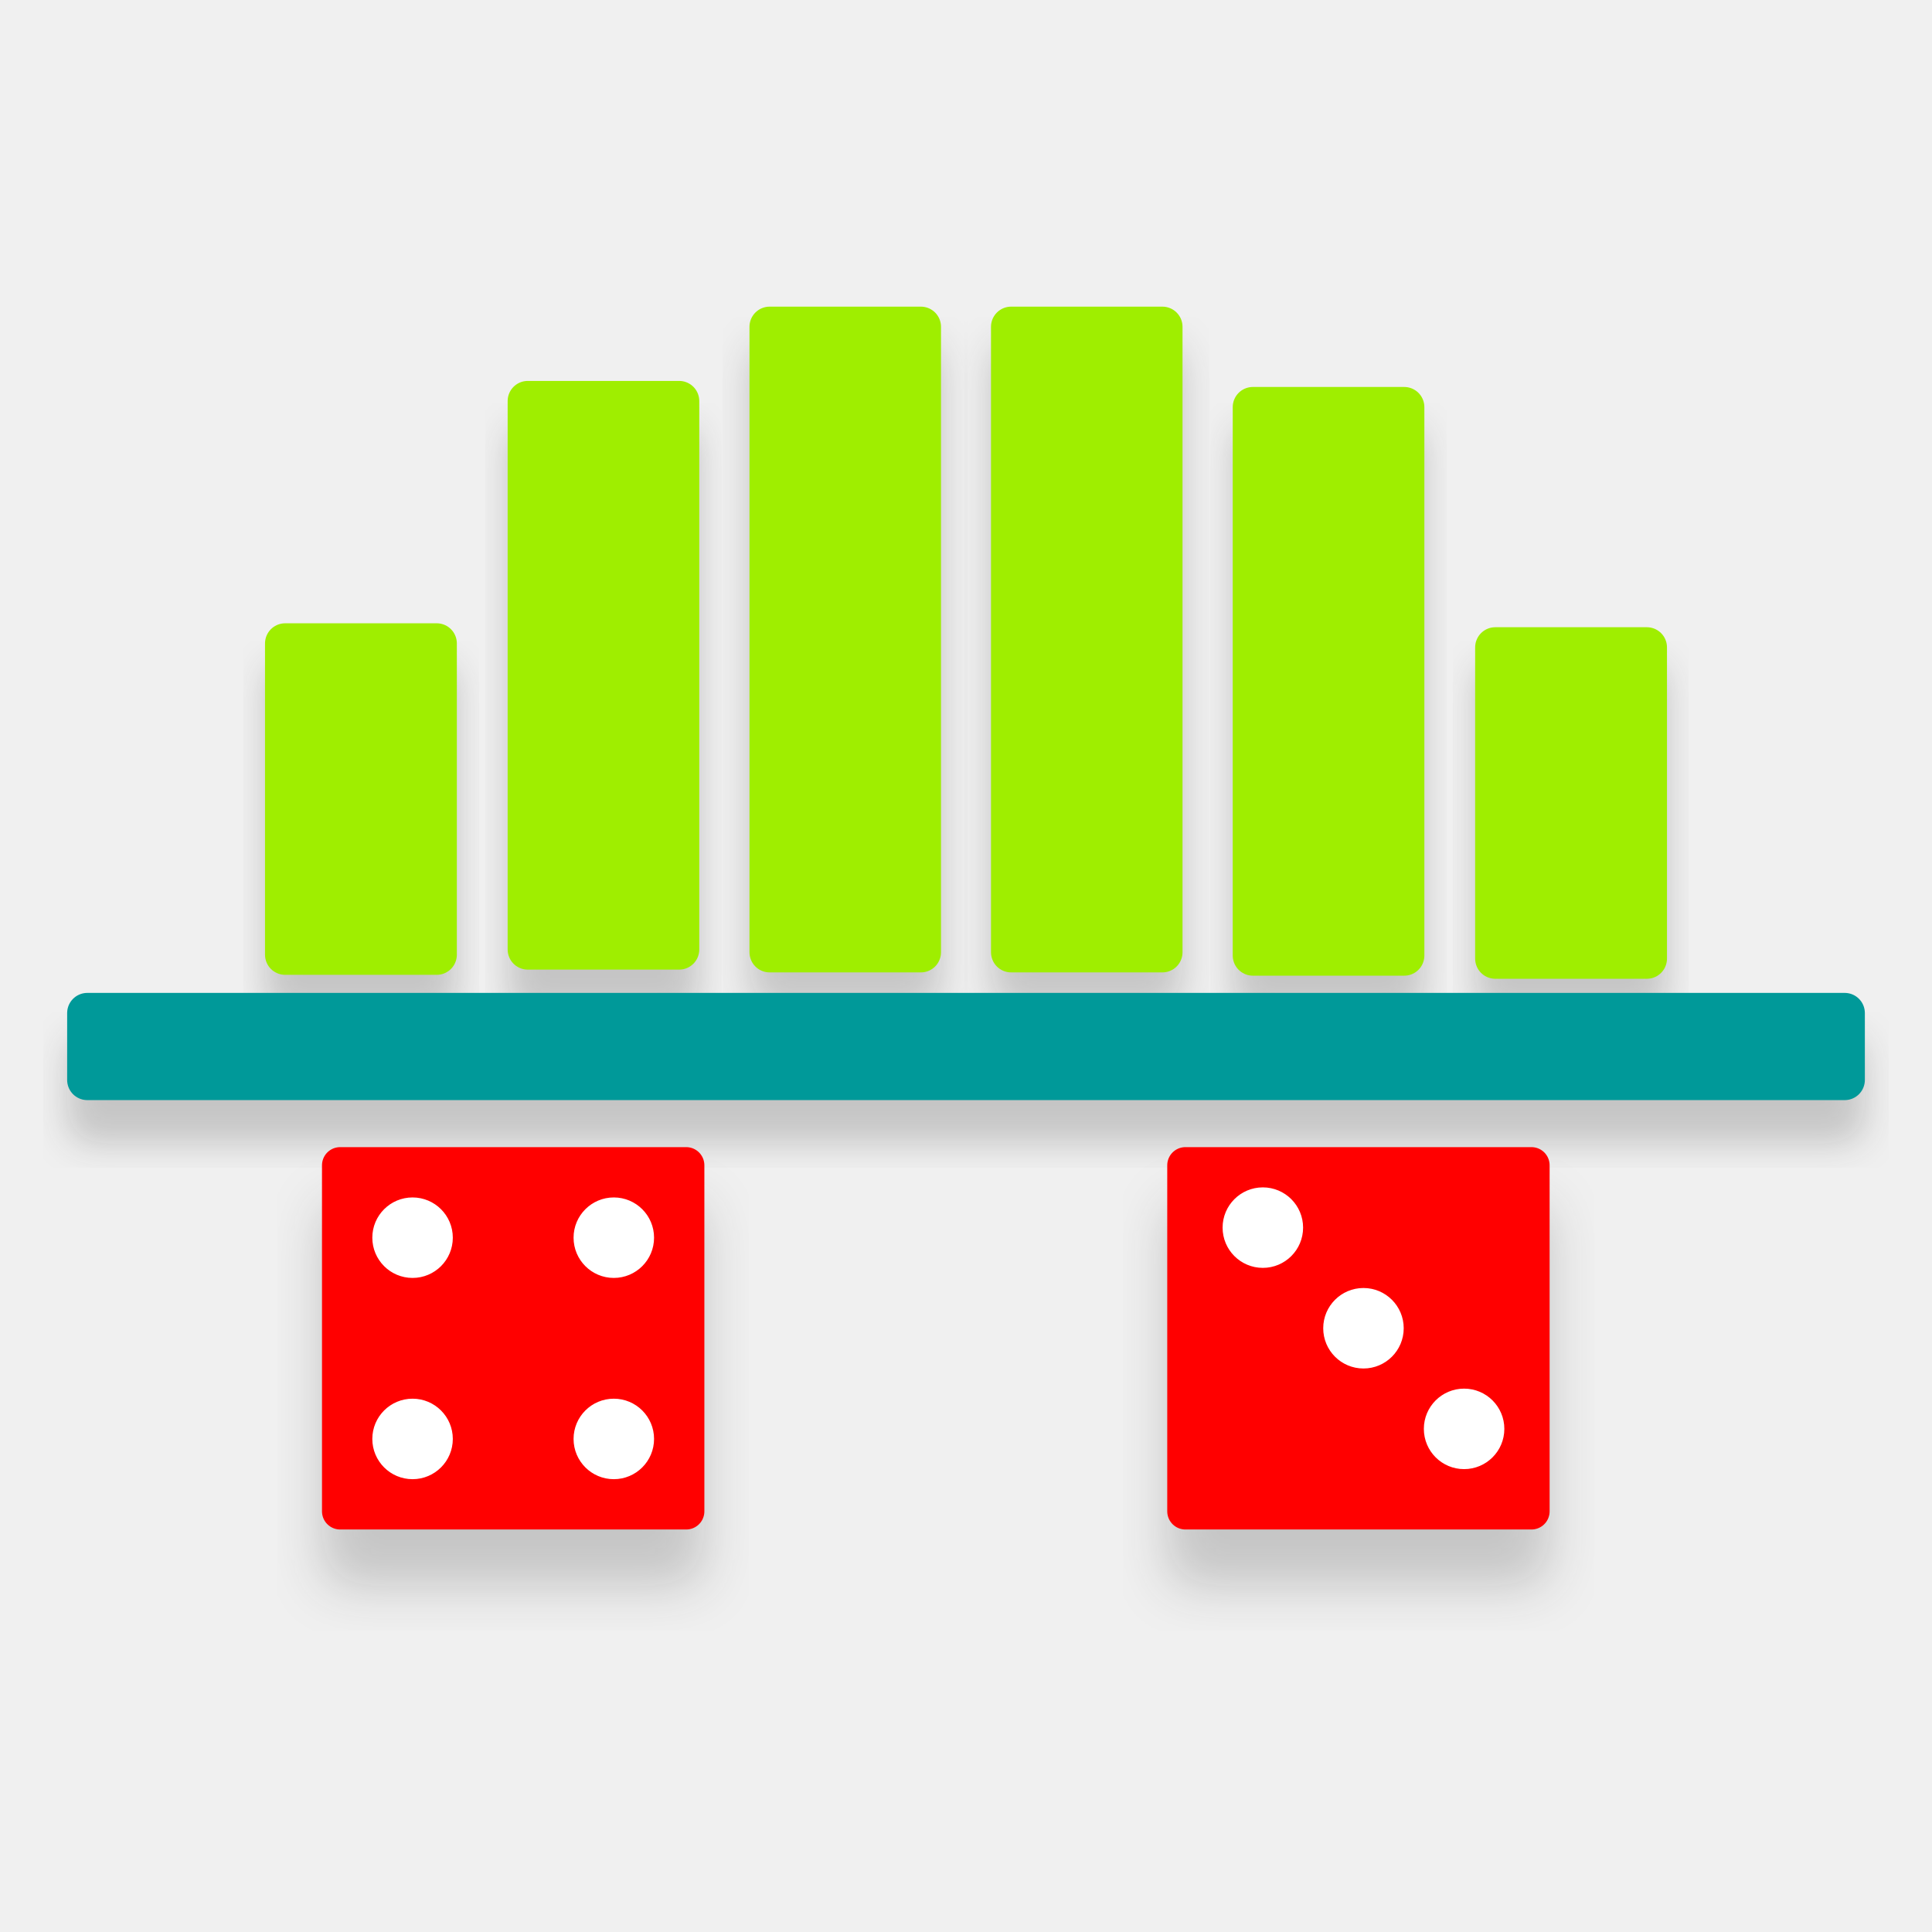
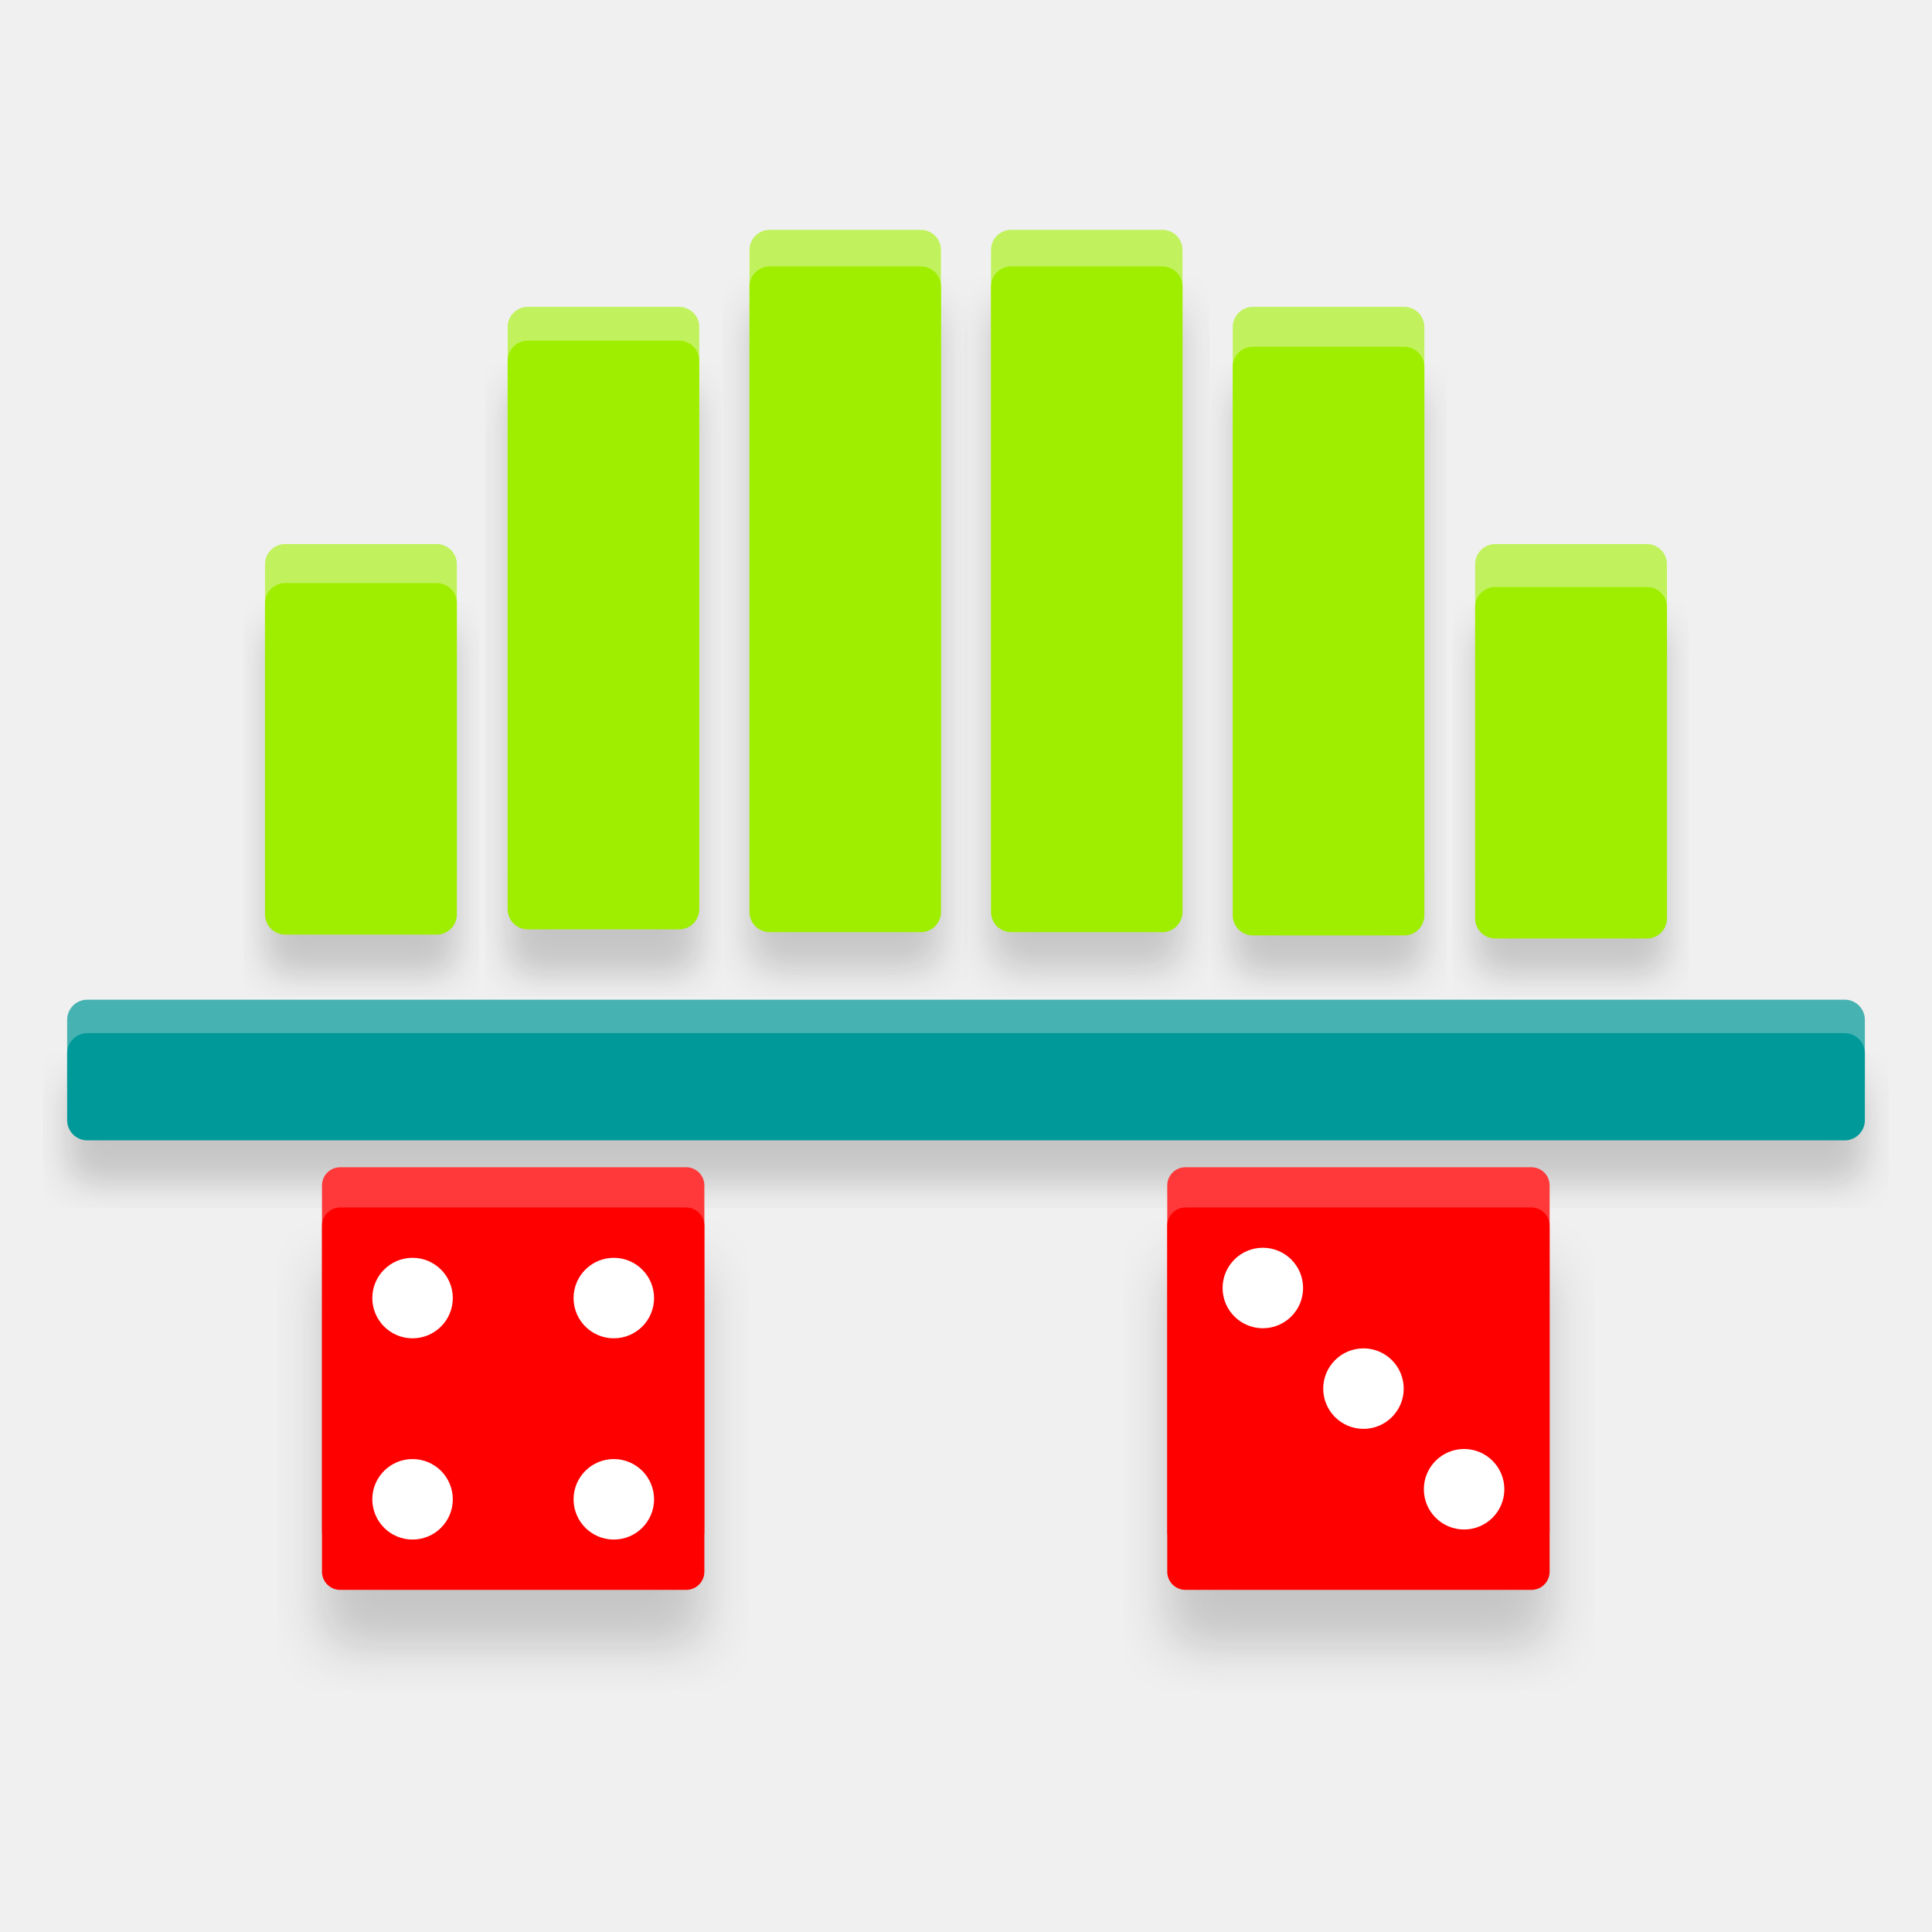
<svg xmlns="http://www.w3.org/2000/svg" width="192" height="192" viewBox="0 0 192 192" id="svg2" version="1.1">
  <defs id="defs4">
    <filter style="color-interpolation-filters:sRGB;" id="filter5549">
      <feGaussianBlur stdDeviation="4 4" result="blur" id="feGaussianBlur5551" />
    </filter>
    <filter style="color-interpolation-filters:sRGB;" id="filter5563">
      <feGaussianBlur stdDeviation="4 4" result="blur" id="feGaussianBlur5565" />
    </filter>
    <filter style="color-interpolation-filters:sRGB" id="filter7254" x="-0.025" width="1.05" y="-0.654" height="2.308">
      <feGaussianBlur stdDeviation="1.813" id="feGaussianBlur7256" />
    </filter>
    <filter style="color-interpolation-filters:sRGB" id="filter7278" x="-0.275" width="1.55" y="-0.134" height="1.268">
      <feGaussianBlur stdDeviation="1.725" id="feGaussianBlur7280" />
    </filter>
    <filter style="color-interpolation-filters:sRGB" id="filter7290" x="-0.277" width="1.555" y="-0.077" height="1.153">
      <feGaussianBlur stdDeviation="1.739" id="feGaussianBlur7292" />
    </filter>
    <filter style="color-interpolation-filters:sRGB" id="filter7294" x="-0.277" width="1.555" y="-0.077" height="1.153">
      <feGaussianBlur stdDeviation="1.739" id="feGaussianBlur7296" />
    </filter>
    <filter style="color-interpolation-filters:sRGB" id="filter7298" x="-0.275" width="1.55" y="-0.134" height="1.268">
      <feGaussianBlur stdDeviation="1.725" id="feGaussianBlur7300" />
    </filter>
    <filter style="color-interpolation-filters:sRGB" id="filter7318" x="-0.308" width="1.616" y="-0.075" height="1.149">
      <feGaussianBlur stdDeviation="1.93" id="feGaussianBlur7320" />
    </filter>
    <filter style="color-interpolation-filters:sRGB" id="filter7338" x="-0.308" width="1.616" y="-0.075" height="1.149">
      <feGaussianBlur stdDeviation="1.93" id="feGaussianBlur7340" />
    </filter>
    <filter style="color-interpolation-filters:sRGB" id="filter7370" x="-0.18" width="1.36" y="-0.18" height="1.36">
      <feGaussianBlur stdDeviation="2.579" id="feGaussianBlur7372" />
    </filter>
    <filter style="color-interpolation-filters:sRGB" id="filter7384" x="-0.18" width="1.36" y="-0.18" height="1.36">
      <feGaussianBlur stdDeviation="2.579" id="feGaussianBlur7386" />
    </filter>
  </defs>
  <g id="layer1" transform="translate(0,-860.3622)" style="display:none">
    <rect style="fill:#ff00ff;fill-rule:evenodd;stroke:#ff00ff;stroke-width:8.187px;stroke-linecap:butt;stroke-linejoin:miter;stroke-opacity:1" id="rect3340" width="167.813" height="119.813" x="12.093" y="896.455" />
  </g>
  <g style="display:inline;opacity:0.2" id="g5754">
-     <rect y="36.207" x="76.483" height="62.161" width="15.032" id="rect5756" style="fill:#191919;fill-opacity:1;stroke:#191919;stroke-width:4;stroke-linejoin:round;stroke-miterlimit:4;stroke-dasharray:none;stroke-opacity:1;filter:url(#filter7318)" />
-     <rect y="36.207" x="100.485" height="62.161" width="15.032" id="rect5758" style="fill:#191919;fill-opacity:1;stroke:#191919;stroke-width:4;stroke-linejoin:round;stroke-miterlimit:4;stroke-dasharray:none;stroke-opacity:1;filter:url(#filter7338)" />
-     <rect y="44.324" x="52.45" height="54.504" width="15.043" id="rect5760" style="fill:#191919;fill-opacity:1;stroke:#191919;stroke-width:4;stroke-linejoin:round;stroke-miterlimit:4;stroke-dasharray:none;stroke-opacity:1;filter:url(#filter7290)" />
-     <rect y="44.324" x="124.508" height="54.504" width="15.043" id="rect5762" style="fill:#191919;fill-opacity:1;stroke:#191919;stroke-width:4;stroke-linejoin:round;stroke-miterlimit:4;stroke-dasharray:none;stroke-opacity:1;filter:url(#filter7294)" />
-     <rect y="67.925" x="28.337" height="30.935" width="15.063" id="rect5764" style="fill:#191919;fill-opacity:1;stroke:#191919;stroke-width:4;stroke-linejoin:round;stroke-miterlimit:4;stroke-dasharray:none;stroke-opacity:1;filter:url(#filter7278)" />
-     <rect y="67.925" x="148.599" height="30.935" width="15.063" id="rect5766" style="fill:#191919;fill-opacity:1;stroke:#191919;stroke-width:4;stroke-linejoin:round;stroke-miterlimit:4;stroke-dasharray:none;stroke-opacity:1;filter:url(#filter7298)" />
-     <rect y="104.996" x="8.674" height="6.653" width="174.653" id="rect5768" style="fill:#191919;fill-opacity:1;stroke:#191919;stroke-width:4;stroke-linejoin:round;stroke-miterlimit:4;stroke-dasharray:none;stroke-opacity:1;filter:url(#filter7254)" />
+     <rect y="32.207" x="76.483" height="62.161" width="15.032" id="rect5756" style="fill:#191919;fill-opacity:1;stroke:#191919;stroke-width:4;stroke-linejoin:round;stroke-miterlimit:4;stroke-dasharray:none;stroke-opacity:1;filter:url(#filter7318)" />
+     <rect y="32.207" x="100.485" height="62.161" width="15.032" id="rect5758" style="fill:#191919;fill-opacity:1;stroke:#191919;stroke-width:4;stroke-linejoin:round;stroke-miterlimit:4;stroke-dasharray:none;stroke-opacity:1;filter:url(#filter7338)" />
+     <rect y="40.324" x="52.45" height="54.504" width="15.043" id="rect5760" style="fill:#191919;fill-opacity:1;stroke:#191919;stroke-width:4;stroke-linejoin:round;stroke-miterlimit:4;stroke-dasharray:none;stroke-opacity:1;filter:url(#filter7290)" />
+     <rect y="40.324" x="124.508" height="54.504" width="15.043" id="rect5762" style="fill:#191919;fill-opacity:1;stroke:#191919;stroke-width:4;stroke-linejoin:round;stroke-miterlimit:4;stroke-dasharray:none;stroke-opacity:1;filter:url(#filter7294)" />
+     <rect y="63.925" x="28.337" height="30.935" width="15.063" id="rect5764" style="fill:#191919;fill-opacity:1;stroke:#191919;stroke-width:4;stroke-linejoin:round;stroke-miterlimit:4;stroke-dasharray:none;stroke-opacity:1;filter:url(#filter7278)" />
+     <rect y="63.925" x="148.599" height="30.935" width="15.063" id="rect5766" style="fill:#191919;fill-opacity:1;stroke:#191919;stroke-width:4;stroke-linejoin:round;stroke-miterlimit:4;stroke-dasharray:none;stroke-opacity:1;filter:url(#filter7298)" />
+     <rect y="108.996" x="8.674" height="6.653" width="174.653" id="rect5768" style="fill:#191919;fill-opacity:1;stroke:#191919;stroke-width:4;stroke-linejoin:round;stroke-miterlimit:4;stroke-dasharray:none;stroke-opacity:1;filter:url(#filter7254)" />
+   </g>
+   <g style="display:inline" id="g7410">
+     <rect y="24.839" x="76.483" height="62.161" width="15.032" id="rect7412" style="fill:#c1f25e;fill-opacity:1;stroke:#c1f25e;stroke-width:4;stroke-linejoin:round;stroke-miterlimit:4;stroke-dasharray:none;stroke-opacity:1" />
+     <rect y="24.839" x="100.485" height="62.161" width="15.032" id="rect7414" style="fill:#c1f25e;fill-opacity:1;stroke:#c1f25e;stroke-width:4;stroke-linejoin:round;stroke-miterlimit:4;stroke-dasharray:none;stroke-opacity:1" />
+     <rect y="32.496" x="52.45" height="54.504" width="15.043" id="rect7416" style="fill:#c1f25e;fill-opacity:1;stroke:#c1f25e;stroke-width:4;stroke-linejoin:round;stroke-miterlimit:4;stroke-dasharray:none;stroke-opacity:1" />
+     <rect y="32.496" x="124.508" height="54.504" width="15.043" id="rect7418" style="fill:#c1f25e;fill-opacity:1;stroke:#c1f25e;stroke-width:4;stroke-linejoin:round;stroke-miterlimit:4;stroke-dasharray:none;stroke-opacity:1" />
+     <rect y="56.065" x="28.337" height="30.935" width="15.063" id="rect7420" style="fill:#c1f25e;fill-opacity:1;stroke:#c1f25e;stroke-width:4;stroke-linejoin:round;stroke-miterlimit:4;stroke-dasharray:none;stroke-opacity:1" />
+     <rect y="56.065" x="148.599" height="30.935" width="15.063" id="rect7422" style="fill:#c1f25e;fill-opacity:1;stroke:#c1f25e;stroke-width:4;stroke-linejoin:round;stroke-miterlimit:4;stroke-dasharray:none;stroke-opacity:1" />
+     <rect y="101.347" x="8.674" height="6.653" width="174.653" id="rect7424" style="fill:#46b2b2;fill-opacity:1;stroke:#46b2b2;stroke-width:4;stroke-linejoin:round;stroke-miterlimit:4;stroke-dasharray:none;stroke-opacity:1" />
  </g>
  <g id="layer2" style="display:inline">
-     <rect style="fill:#9fee00;fill-opacity:1;stroke:#9fee00;stroke-width:4;stroke-linejoin:round;stroke-miterlimit:4;stroke-dasharray:none;stroke-opacity:1" id="rect4173" width="15.032" height="62.161" x="76.483" y="32.474" />
-     <rect style="fill:#9fee00;fill-opacity:1;stroke:#9fee00;stroke-width:4;stroke-linejoin:round;stroke-miterlimit:4;stroke-dasharray:none;stroke-opacity:1" id="rect4173-5" width="15.032" height="62.161" x="100.485" y="32.474" />
-     <rect style="fill:#9fee00;fill-opacity:1;stroke:#9fee00;stroke-width:4;stroke-linejoin:round;stroke-miterlimit:4;stroke-dasharray:none;stroke-opacity:1" id="rect4173-5-9" width="15.043" height="54.504" x="52.45" y="39.855" />
-     <rect style="fill:#9fee00;fill-opacity:1;stroke:#9fee00;stroke-width:4;stroke-linejoin:round;stroke-miterlimit:4;stroke-dasharray:none;stroke-opacity:1" id="rect4173-5-0" width="15.043" height="54.504" x="124.508" y="40.457" />
-     <rect style="fill:#9fee00;fill-opacity:1;stroke:#9fee00;stroke-width:4;stroke-linejoin:round;stroke-miterlimit:4;stroke-dasharray:none;stroke-opacity:1" id="rect4173-5-0-9" width="15.063" height="30.935" x="28.337" y="63.942" />
-     <rect style="fill:#9fee00;fill-opacity:1;stroke:#9fee00;stroke-width:4;stroke-linejoin:round;stroke-miterlimit:4;stroke-dasharray:none;stroke-opacity:1" id="rect4173-5-0-9-4" width="15.063" height="30.935" x="148.599" y="64.333" />
-     <rect style="fill:#009999;fill-opacity:1;stroke:#009999;stroke-width:4;stroke-linejoin:round;stroke-miterlimit:4;stroke-dasharray:none;stroke-opacity:1" id="rect4252" width="174.653" height="6.653" x="8.674" y="100.674" />
+     <rect style="fill:#9fee00;fill-opacity:1;stroke:#9fee00;stroke-width:4;stroke-linejoin:round;stroke-miterlimit:4;stroke-dasharray:none;stroke-opacity:1" id="rect4173" width="15.032" height="62.161" x="76.483" y="28.474" />
+     <rect style="fill:#9fee00;fill-opacity:1;stroke:#9fee00;stroke-width:4;stroke-linejoin:round;stroke-miterlimit:4;stroke-dasharray:none;stroke-opacity:1" id="rect4173-5" width="15.032" height="62.161" x="100.485" y="28.474" />
+     <rect style="fill:#9fee00;fill-opacity:1;stroke:#9fee00;stroke-width:4;stroke-linejoin:round;stroke-miterlimit:4;stroke-dasharray:none;stroke-opacity:1" id="rect4173-5-9" width="15.043" height="54.504" x="52.45" y="35.855" />
+     <rect style="fill:#9fee00;fill-opacity:1;stroke:#9fee00;stroke-width:4;stroke-linejoin:round;stroke-miterlimit:4;stroke-dasharray:none;stroke-opacity:1" id="rect4173-5-0" width="15.043" height="54.504" x="124.508" y="36.457" />
+     <rect style="fill:#9fee00;fill-opacity:1;stroke:#9fee00;stroke-width:4;stroke-linejoin:round;stroke-miterlimit:4;stroke-dasharray:none;stroke-opacity:1" id="rect4173-5-0-9" width="15.063" height="30.935" x="28.337" y="59.942" />
+     <rect style="fill:#9fee00;fill-opacity:1;stroke:#9fee00;stroke-width:4;stroke-linejoin:round;stroke-miterlimit:4;stroke-dasharray:none;stroke-opacity:1" id="rect4173-5-0-9-4" width="15.063" height="30.935" x="148.599" y="60.333" />
+     <rect style="fill:#009999;fill-opacity:1;stroke:#009999;stroke-width:4;stroke-linejoin:round;stroke-miterlimit:4;stroke-dasharray:none;stroke-opacity:1" id="rect4252" width="174.653" height="6.653" x="8.674" y="104.674" />
  </g>
  <g style="display:inline;opacity:0.2" id="g7342">
-     <rect y="121.421" x="33.805" height="34.389" width="34.389" id="rect7344" style="fill:#191919;fill-opacity:1;stroke:#191919;stroke-width:3.611;stroke-linejoin:round;stroke-miterlimit:4;stroke-dasharray:none;stroke-opacity:1;filter:url(#filter7370)" />
+     <rect y="127.421" x="33.805" height="34.389" width="34.389" id="rect7344" style="fill:#191919;fill-opacity:1;stroke:#191919;stroke-width:3.611;stroke-linejoin:round;stroke-miterlimit:4;stroke-dasharray:none;stroke-opacity:1;filter:url(#filter7370)" />
+   </g>
+   <g style="display:inline" id="g7398">
+     <rect y="117.805" x="33.805" height="34.389" width="34.389" id="rect7400" style="fill:#ff3939;fill-opacity:1;stroke:#ff3939;stroke-width:3.611;stroke-linejoin:round;stroke-miterlimit:4;stroke-dasharray:none;stroke-opacity:1" />
  </g>
  <g id="layer3" style="display:inline">
-     <rect style="fill:#ff0000;fill-opacity:1;stroke:#ff0000;stroke-width:3.611;stroke-linejoin:round;stroke-miterlimit:4;stroke-dasharray:none;stroke-opacity:1" id="rect4270" width="34.389" height="34.389" x="33.805" y="115.805" />
-     <circle style="fill:#ffffff;stroke:#ffffff;stroke-width:0.533" id="path4290" cx="41" cy="123" r="3.733" />
-     <circle style="fill:#ffffff;stroke:#ffffff;stroke-width:0.533" id="path4290-4" cx="61" cy="123" r="3.733" />
-     <circle style="fill:#ffffff;stroke:#ffffff;stroke-width:0.533" id="path4290-4-5" cx="41" cy="143" r="3.733" />
-     <circle style="fill:#ffffff;stroke:#ffffff;stroke-width:0.533" id="path4290-4-5-4" cx="61" cy="143" r="3.733" />
+     <rect style="fill:#ff0000;fill-opacity:1;stroke:#ff0000;stroke-width:3.611;stroke-linejoin:round;stroke-miterlimit:4;stroke-dasharray:none;stroke-opacity:1" id="rect4270" width="34.389" height="34.389" x="33.805" y="121.805" />
+     <circle style="fill:#ffffff;stroke:#ffffff;stroke-width:0.533" id="path4290" cx="41" cy="129" r="3.733" />
+     <circle style="fill:#ffffff;stroke:#ffffff;stroke-width:0.533" id="path4290-4" cx="61" cy="129" r="3.733" />
+     <circle style="fill:#ffffff;stroke:#ffffff;stroke-width:0.533" id="path4290-4-5" cx="41" cy="149" r="3.733" />
+     <circle style="fill:#ffffff;stroke:#ffffff;stroke-width:0.533" id="path4290-4-5-4" cx="61" cy="149" r="3.733" />
  </g>
  <g style="display:inline;opacity:0.2" id="g7374">
-     <rect y="121.421" x="117.805" height="34.389" width="34.389" id="rect7376" style="fill:#191919;fill-opacity:1;stroke:#191919;stroke-width:3.611;stroke-linejoin:round;stroke-miterlimit:4;stroke-dasharray:none;stroke-opacity:1;filter:url(#filter7384)" />
+     <rect y="127.421" x="117.805" height="34.389" width="34.389" id="rect7376" style="fill:#191919;fill-opacity:1;stroke:#191919;stroke-width:3.611;stroke-linejoin:round;stroke-miterlimit:4;stroke-dasharray:none;stroke-opacity:1;filter:url(#filter7384)" />
+   </g>
+   <g style="display:inline" id="g7388">
+     <rect y="117.805" x="117.805" height="34.389" width="34.389" id="rect7390" style="fill:#ff3939;fill-opacity:1;stroke:#ff3939;stroke-width:3.611;stroke-linejoin:round;stroke-miterlimit:4;stroke-dasharray:none;stroke-opacity:1" />
  </g>
  <g id="layer4" style="display:inline">
-     <rect style="fill:#ff0000;fill-opacity:1;stroke:#ff0000;stroke-width:3.611;stroke-linejoin:round;stroke-miterlimit:4;stroke-dasharray:none;stroke-opacity:1" id="rect4270-8" width="34.389" height="34.389" x="117.805" y="115.805" />
-     <circle style="fill:#ffffff;stroke:#ffffff;stroke-width:0.533" id="path4290-7" cx="125.5" cy="122" r="3.733" />
-     <circle style="fill:#ffffff;stroke:#ffffff;stroke-width:0.533" id="path4290-4-5-6" cx="135.5" cy="132" r="3.733" />
-     <circle style="fill:#ffffff;stroke:#ffffff;stroke-width:0.533" id="path4290-4-5-4-9" cx="145.5" cy="142" r="3.733" />
+     <rect style="fill:#ff0000;fill-opacity:1;stroke:#ff0000;stroke-width:3.611;stroke-linejoin:round;stroke-miterlimit:4;stroke-dasharray:none;stroke-opacity:1" id="rect4270-8" width="34.389" height="34.389" x="117.805" y="121.805" />
+     <circle style="fill:#ffffff;stroke:#ffffff;stroke-width:0.533" id="path4290-7" cx="125.5" cy="128" r="3.733" />
+     <circle style="fill:#ffffff;stroke:#ffffff;stroke-width:0.533" id="path4290-4-5-6" cx="135.5" cy="138" r="3.733" />
+     <circle style="fill:#ffffff;stroke:#ffffff;stroke-width:0.533" id="path4290-4-5-4-9" cx="145.5" cy="148" r="3.733" />
  </g>
</svg>
